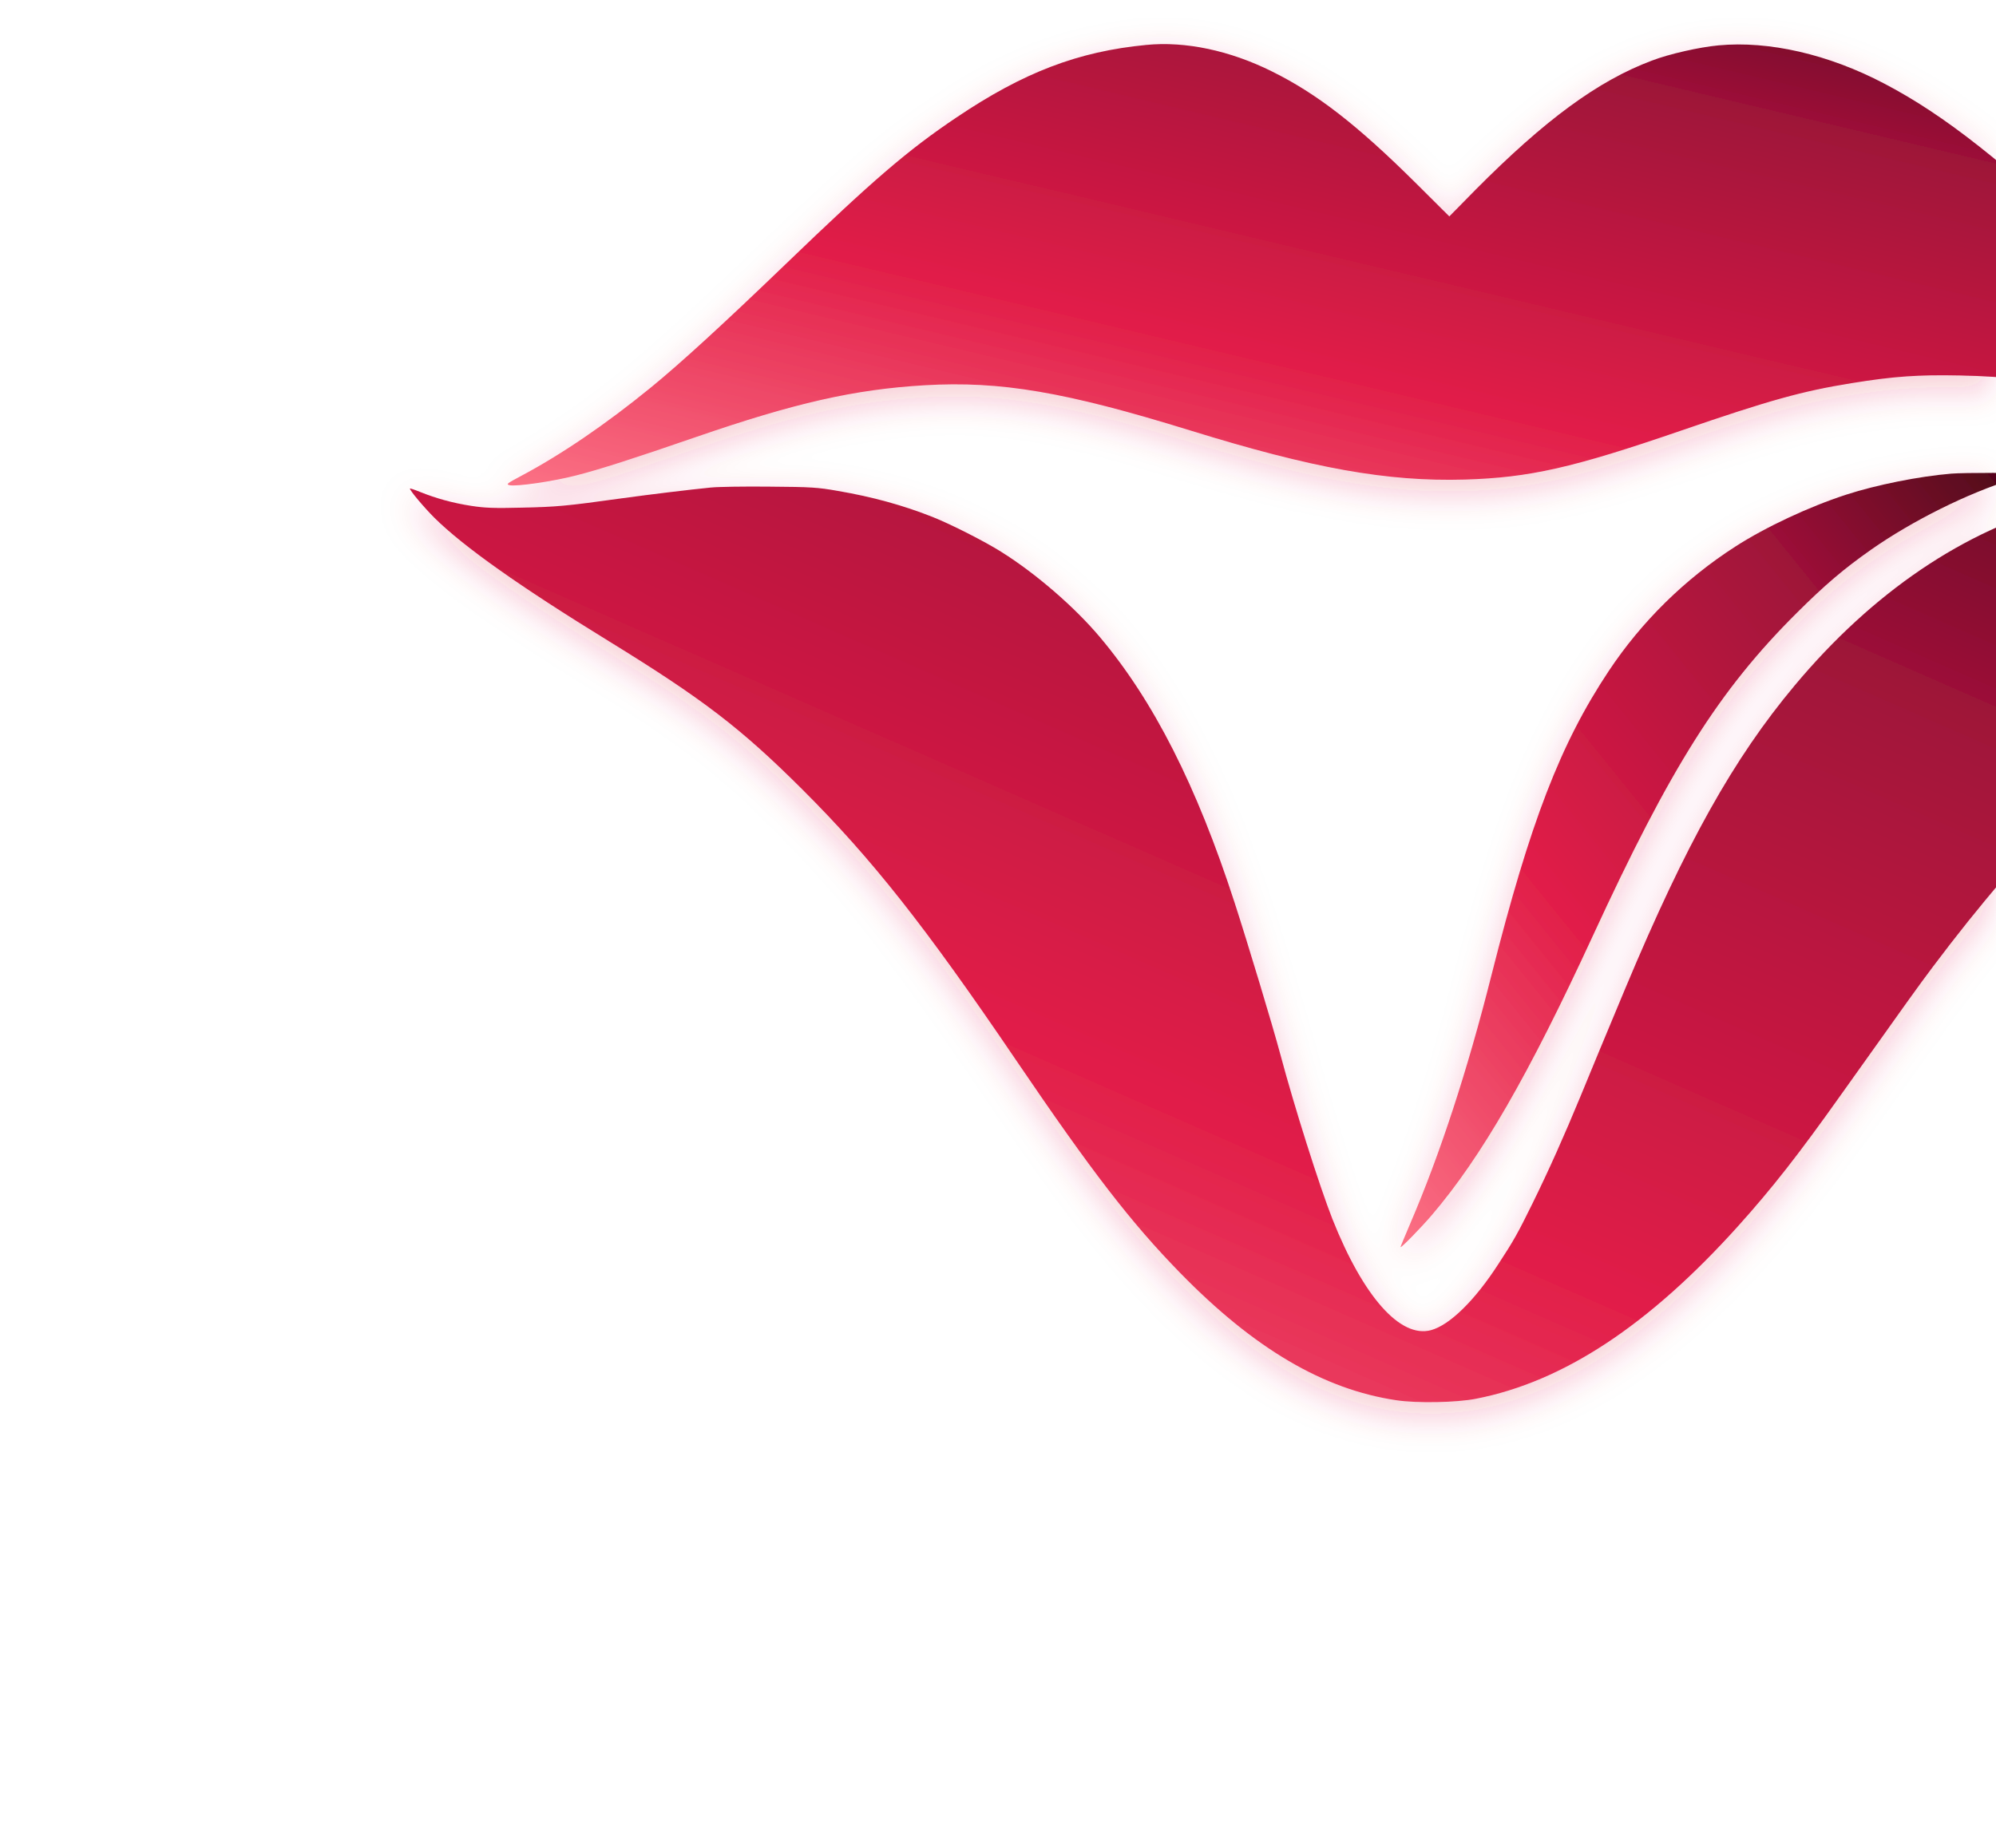
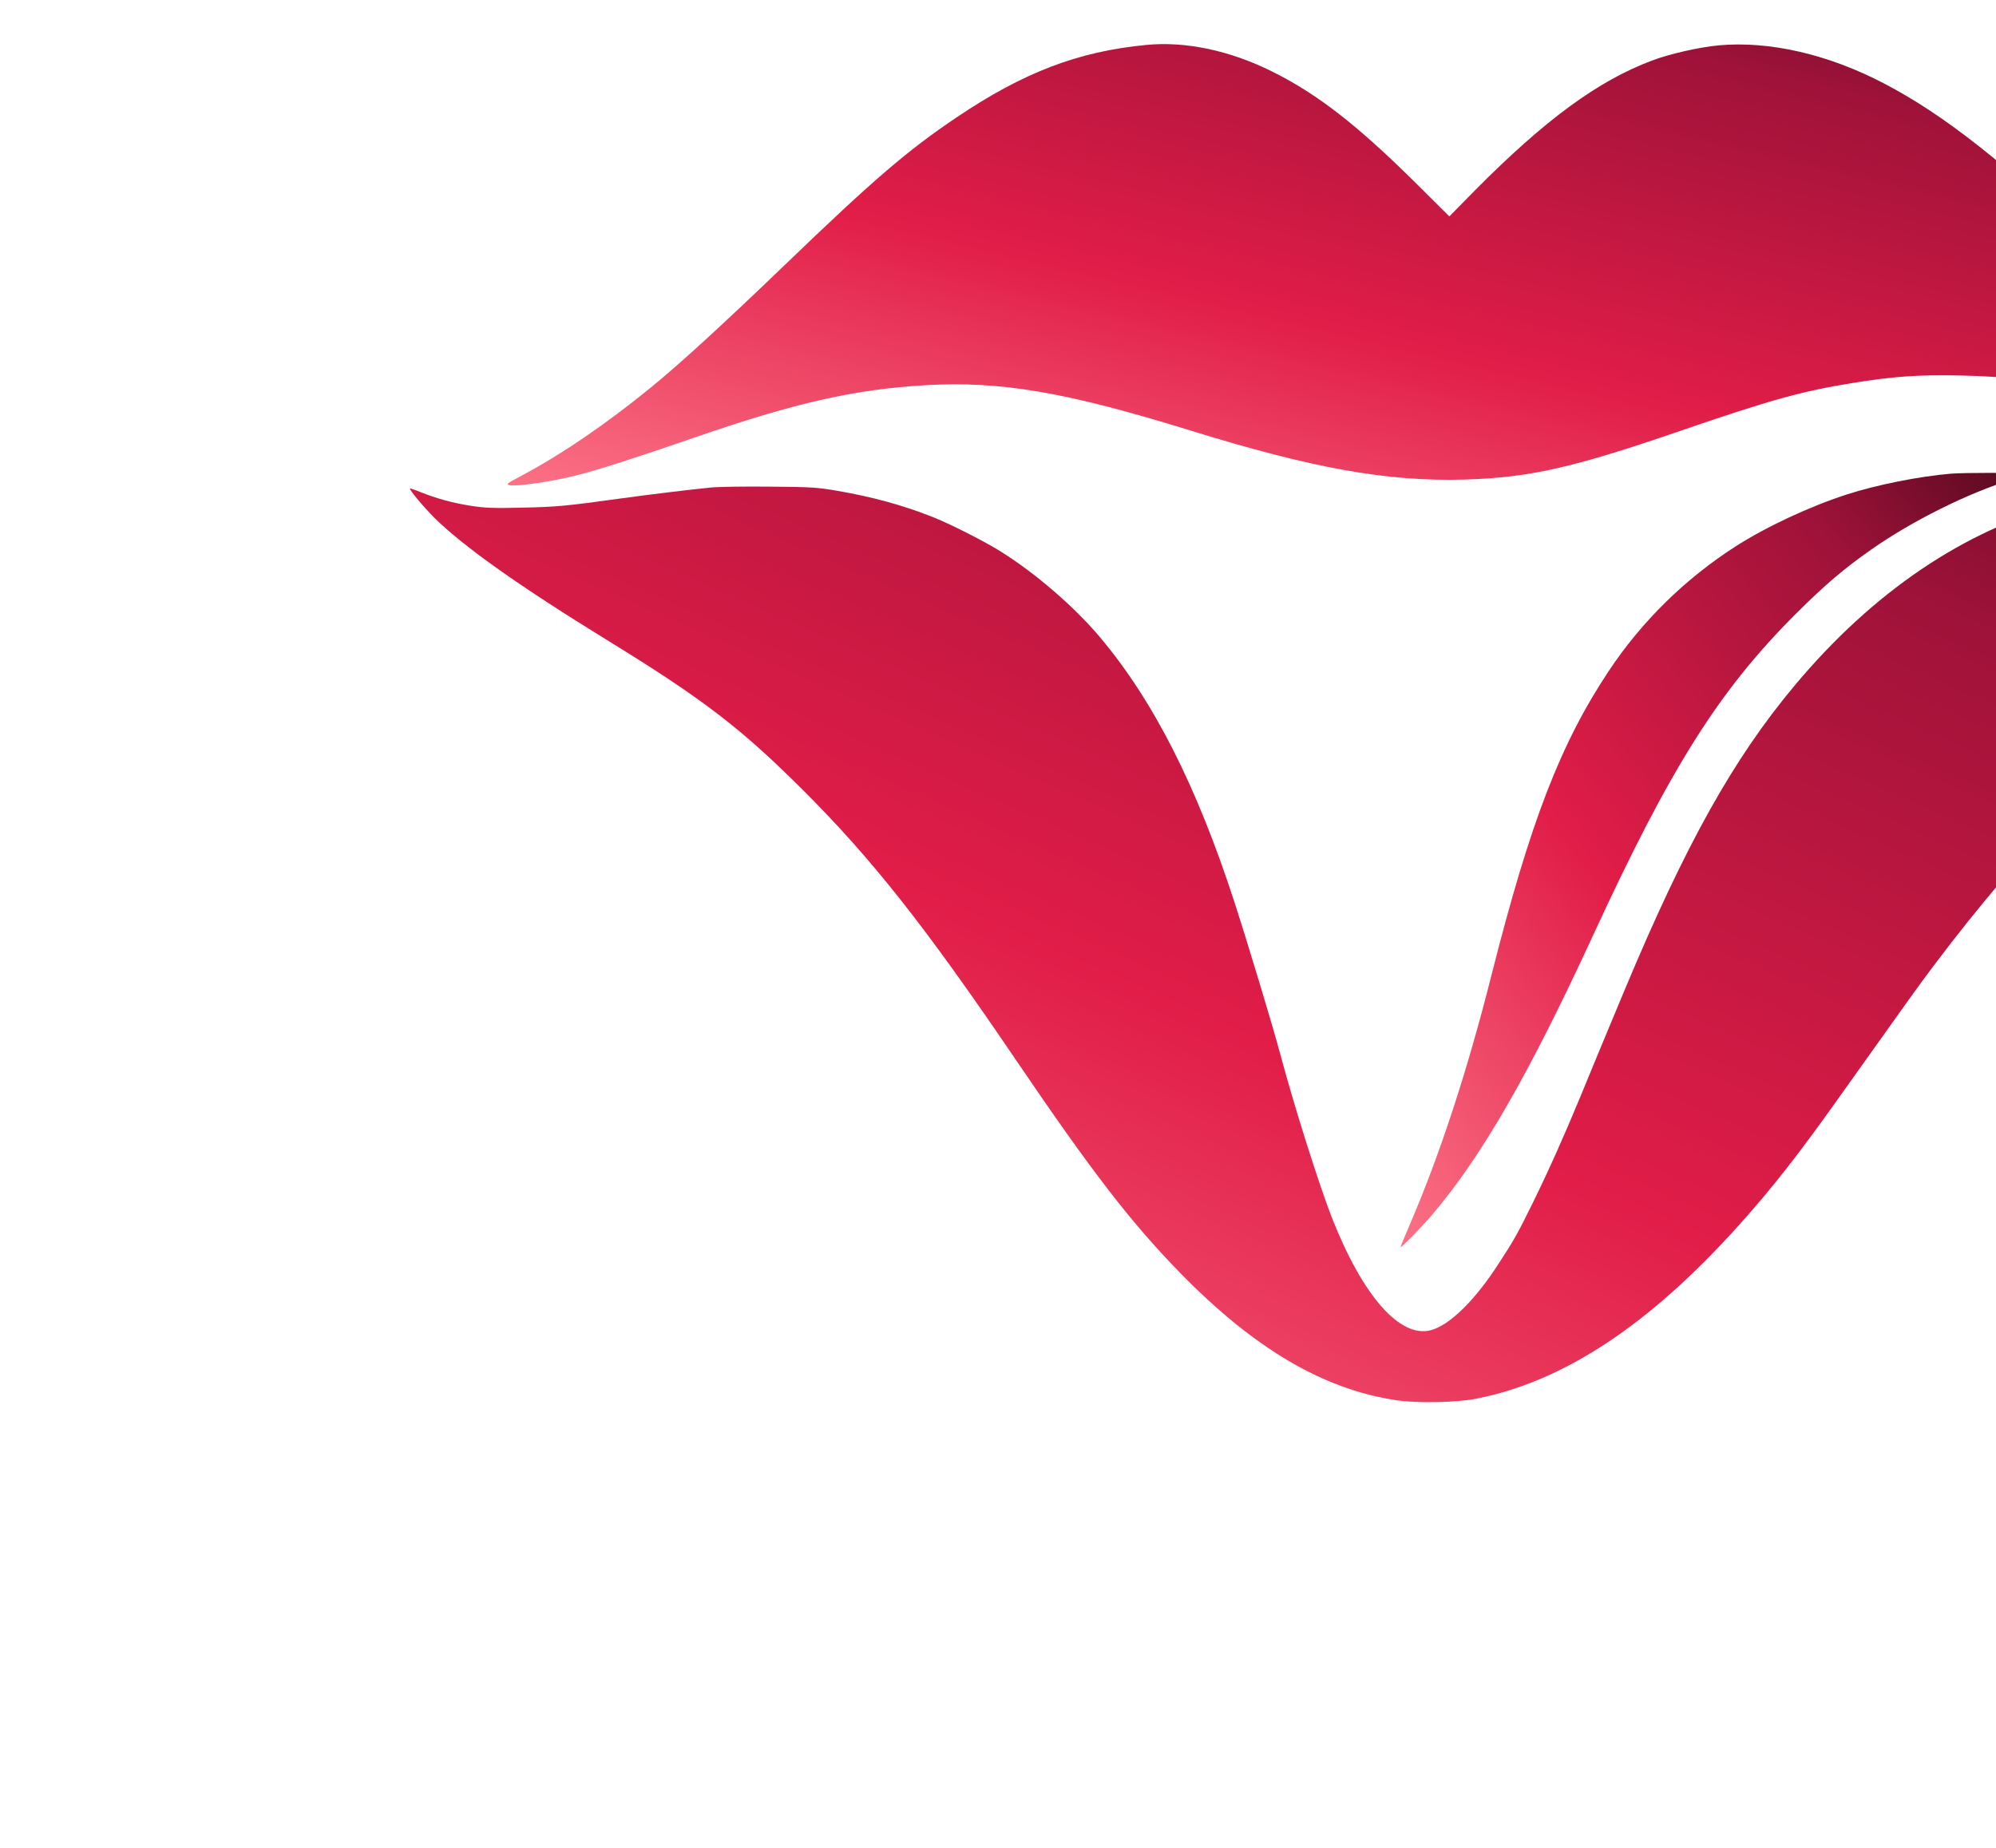
- <svg xmlns="http://www.w3.org/2000/svg" version="1.1" viewBox="0 0 1350 1250" width="100%" height="100%">
+ <svg xmlns="http://www.w3.org/2000/svg" viewBox="0 0 1350 1250" fill="none">
  <defs>
-     <linearGradient id="volupiaMasterGrad" x1="0%" y1="0%" x2="100%" y2="100%">
+     <linearGradient id="brandmarkLipVelvetGrad" x1="0%" y1="0%" x2="100%" y2="100%">
      <stop offset="0%" stop-color="#FB7185" />
-       <stop offset="35%" stop-color="#E11D48" />
-       <stop offset="75%" stop-color="#9F1239" />
-       <stop offset="100%" stop-color="#4C0519" />
+       <stop offset="40%" stop-color="#E11D48" />
+       <stop offset="80%" stop-color="#9F1239" />
+       <stop offset="100%" stop-color="#580A20" />
    </linearGradient>
-     <filter id="subtleGlow" x="-20%" y="-20%" width="140%" height="140%">
-       <feDropShadow dx="0" dy="8" stdDeviation="12" flood-color="#E11D48" flood-opacity="0.25" />
-     </filter>
  </defs>
-   <g fill="url(#volupiaMasterGrad)" filter="url(#subtleGlow)">
+   <g fill="url(#brandmarkLipVelvetGrad)">
    <g transform="translate(212.25, 1013.7) scale(0.1, -0.1)" stroke="none">
      <path d="M5630 9833 c-460 -44 -830 -185 -1284 -491 -329 -221 -565 -424 -1156 -993 -423 -407 -714 -673 -910 -833 -305 -249 -606 -454 -879 -599 -94 -50 -102 -56 -78 -62 44 -11 294 25 452 66 154 39 394 116 805 258 675 233 1077 324 1552 352 513 30 952 -45 1793 -305 833 -258 1336 -348 1860 -333 437 13 730 79 1462 331 600 206 818 267 1153 321 284 46 449 58 735 52 616 -12 1052 -119 1890 -464 500 -206 718 -267 995 -279 l125 -5 -190 94 c-500 249 -876 545 -1820 1435 -706 665 -1105 980 -1514 1194 -377 198 -779 290 -1121 258 -129 -12 -333 -58 -450 -103 -365 -137 -722 -400 -1193 -874 l-177 -180 -223 222 c-398 395 -670 607 -977 759 -286 142 -585 205 -850 179z" />
      <path d="M11075 6933 c-217 -18 -507 -76 -710 -142 -250 -81 -545 -219 -750 -351 -342 -220 -633 -506 -856 -841 -327 -492 -531 -1019 -794 -2059 -163 -647 -348 -1211 -549 -1679 -36 -85 -66 -156 -66 -160 0 -11 142 134 214 219 333 391 652 944 1086 1885 527 1143 854 1662 1379 2185 192 191 320 300 504 429 278 195 656 383 955 475 56 18 99 35 96 39 -7 7 -429 7 -509 0z" />
      <path d="M2685 6839 c-142 -14 -414 -47 -610 -74 -366 -51 -435 -57 -665 -62 -193 -5 -255 -2 -345 12 -124 19 -236 50 -343 93 -39 16 -72 27 -72 24 0 -14 93 -125 166 -198 197 -195 577 -464 1179 -834 637 -392 894 -589 1311 -1005 469 -468 828 -922 1444 -1830 514 -757 777 -1098 1110 -1439 500 -512 969 -788 1462 -861 138 -21 407 -16 538 10 591 115 1170 497 1775 1170 229 255 407 482 693 885 462 649 521 732 621 865 323 430 627 784 955 1110 501 498 821 739 1731 1297 631 388 897 584 1031 762 25 32 43 61 41 63 -3 2 -35 -8 -73 -22 -304 -115 -672 -134 -1204 -64 -555 73 -692 84 -964 76 -237 -6 -413 -31 -641 -91 -662 -175 -1282 -595 -1810 -1227 -413 -494 -734 -1068 -1143 -2044 -125 -299 -245 -588 -305 -735 -112 -271 -213 -497 -325 -725 -99 -201 -126 -250 -231 -410 -159 -246 -329 -412 -455 -446 -208 -56 -458 227 -666 750 -88 223 -259 763 -353 1116 -51 191 -223 760 -309 1025 -257 793 -549 1367 -912 1798 -170 202 -432 429 -665 575 -110 70 -349 191 -466 237 -199 79 -407 136 -640 176 -136 24 -180 27 -460 29 -170 2 -350 -1 -400 -6z" />
    </g>
  </g>
</svg>
